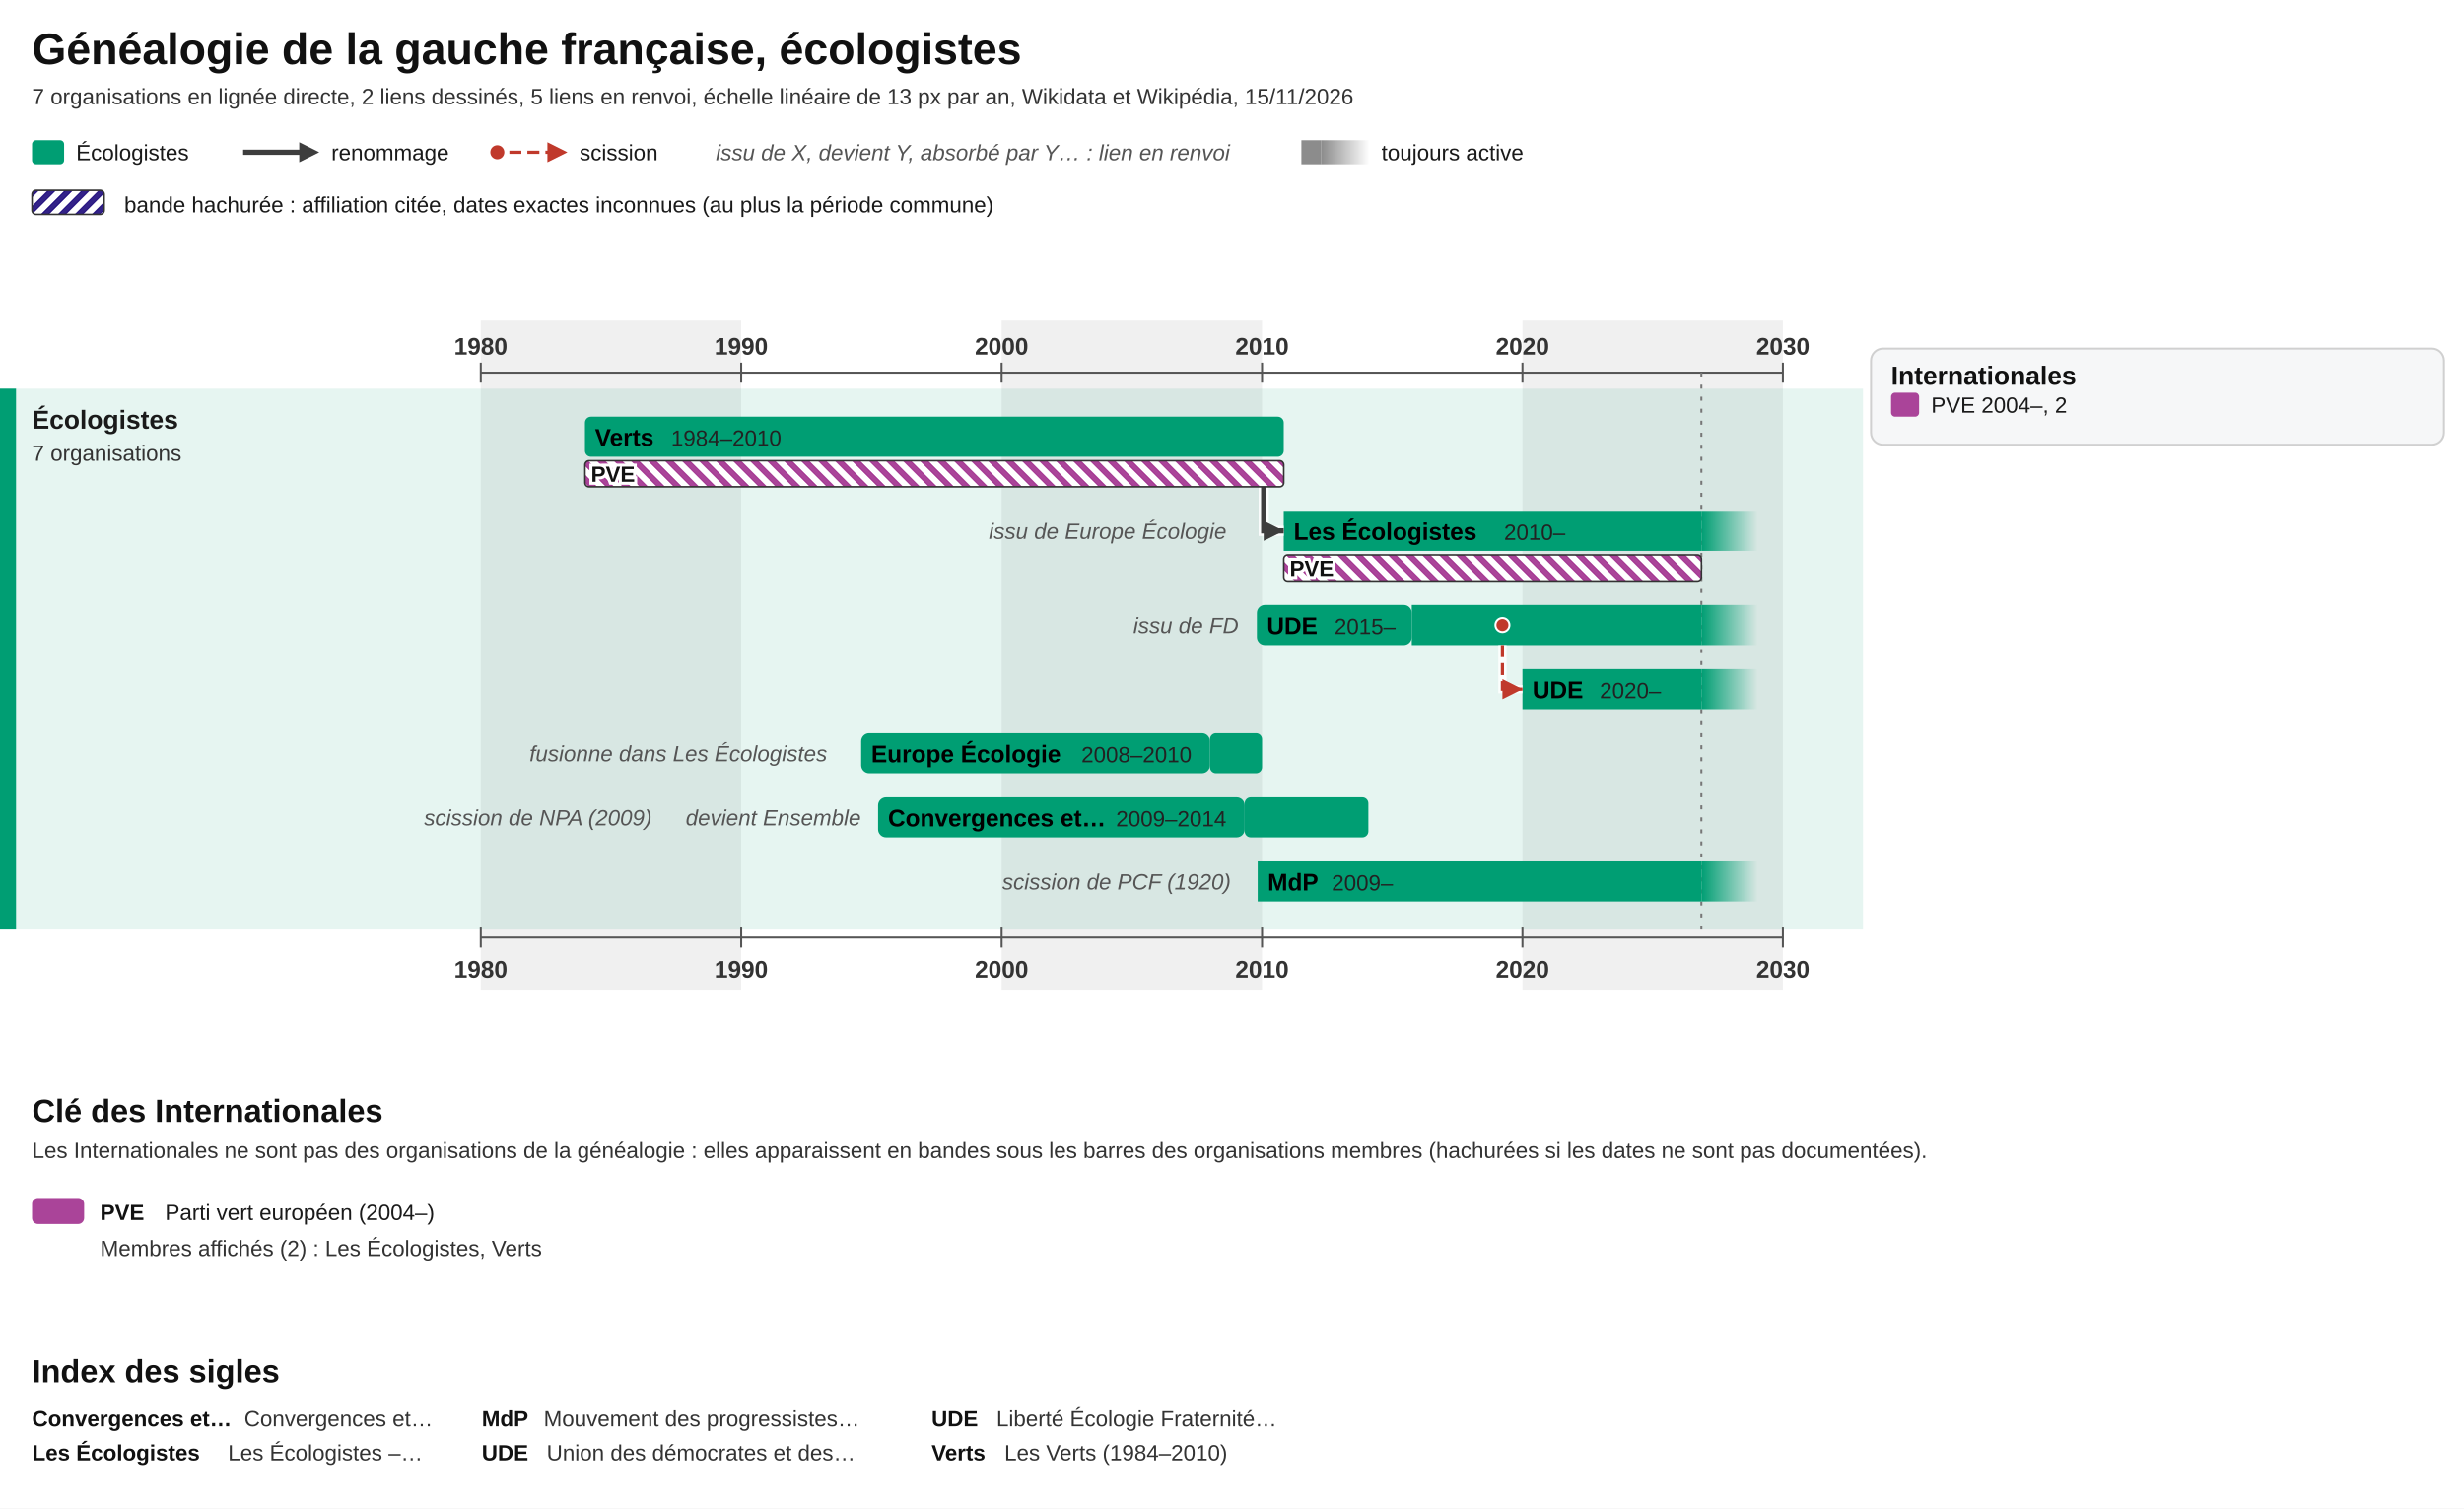
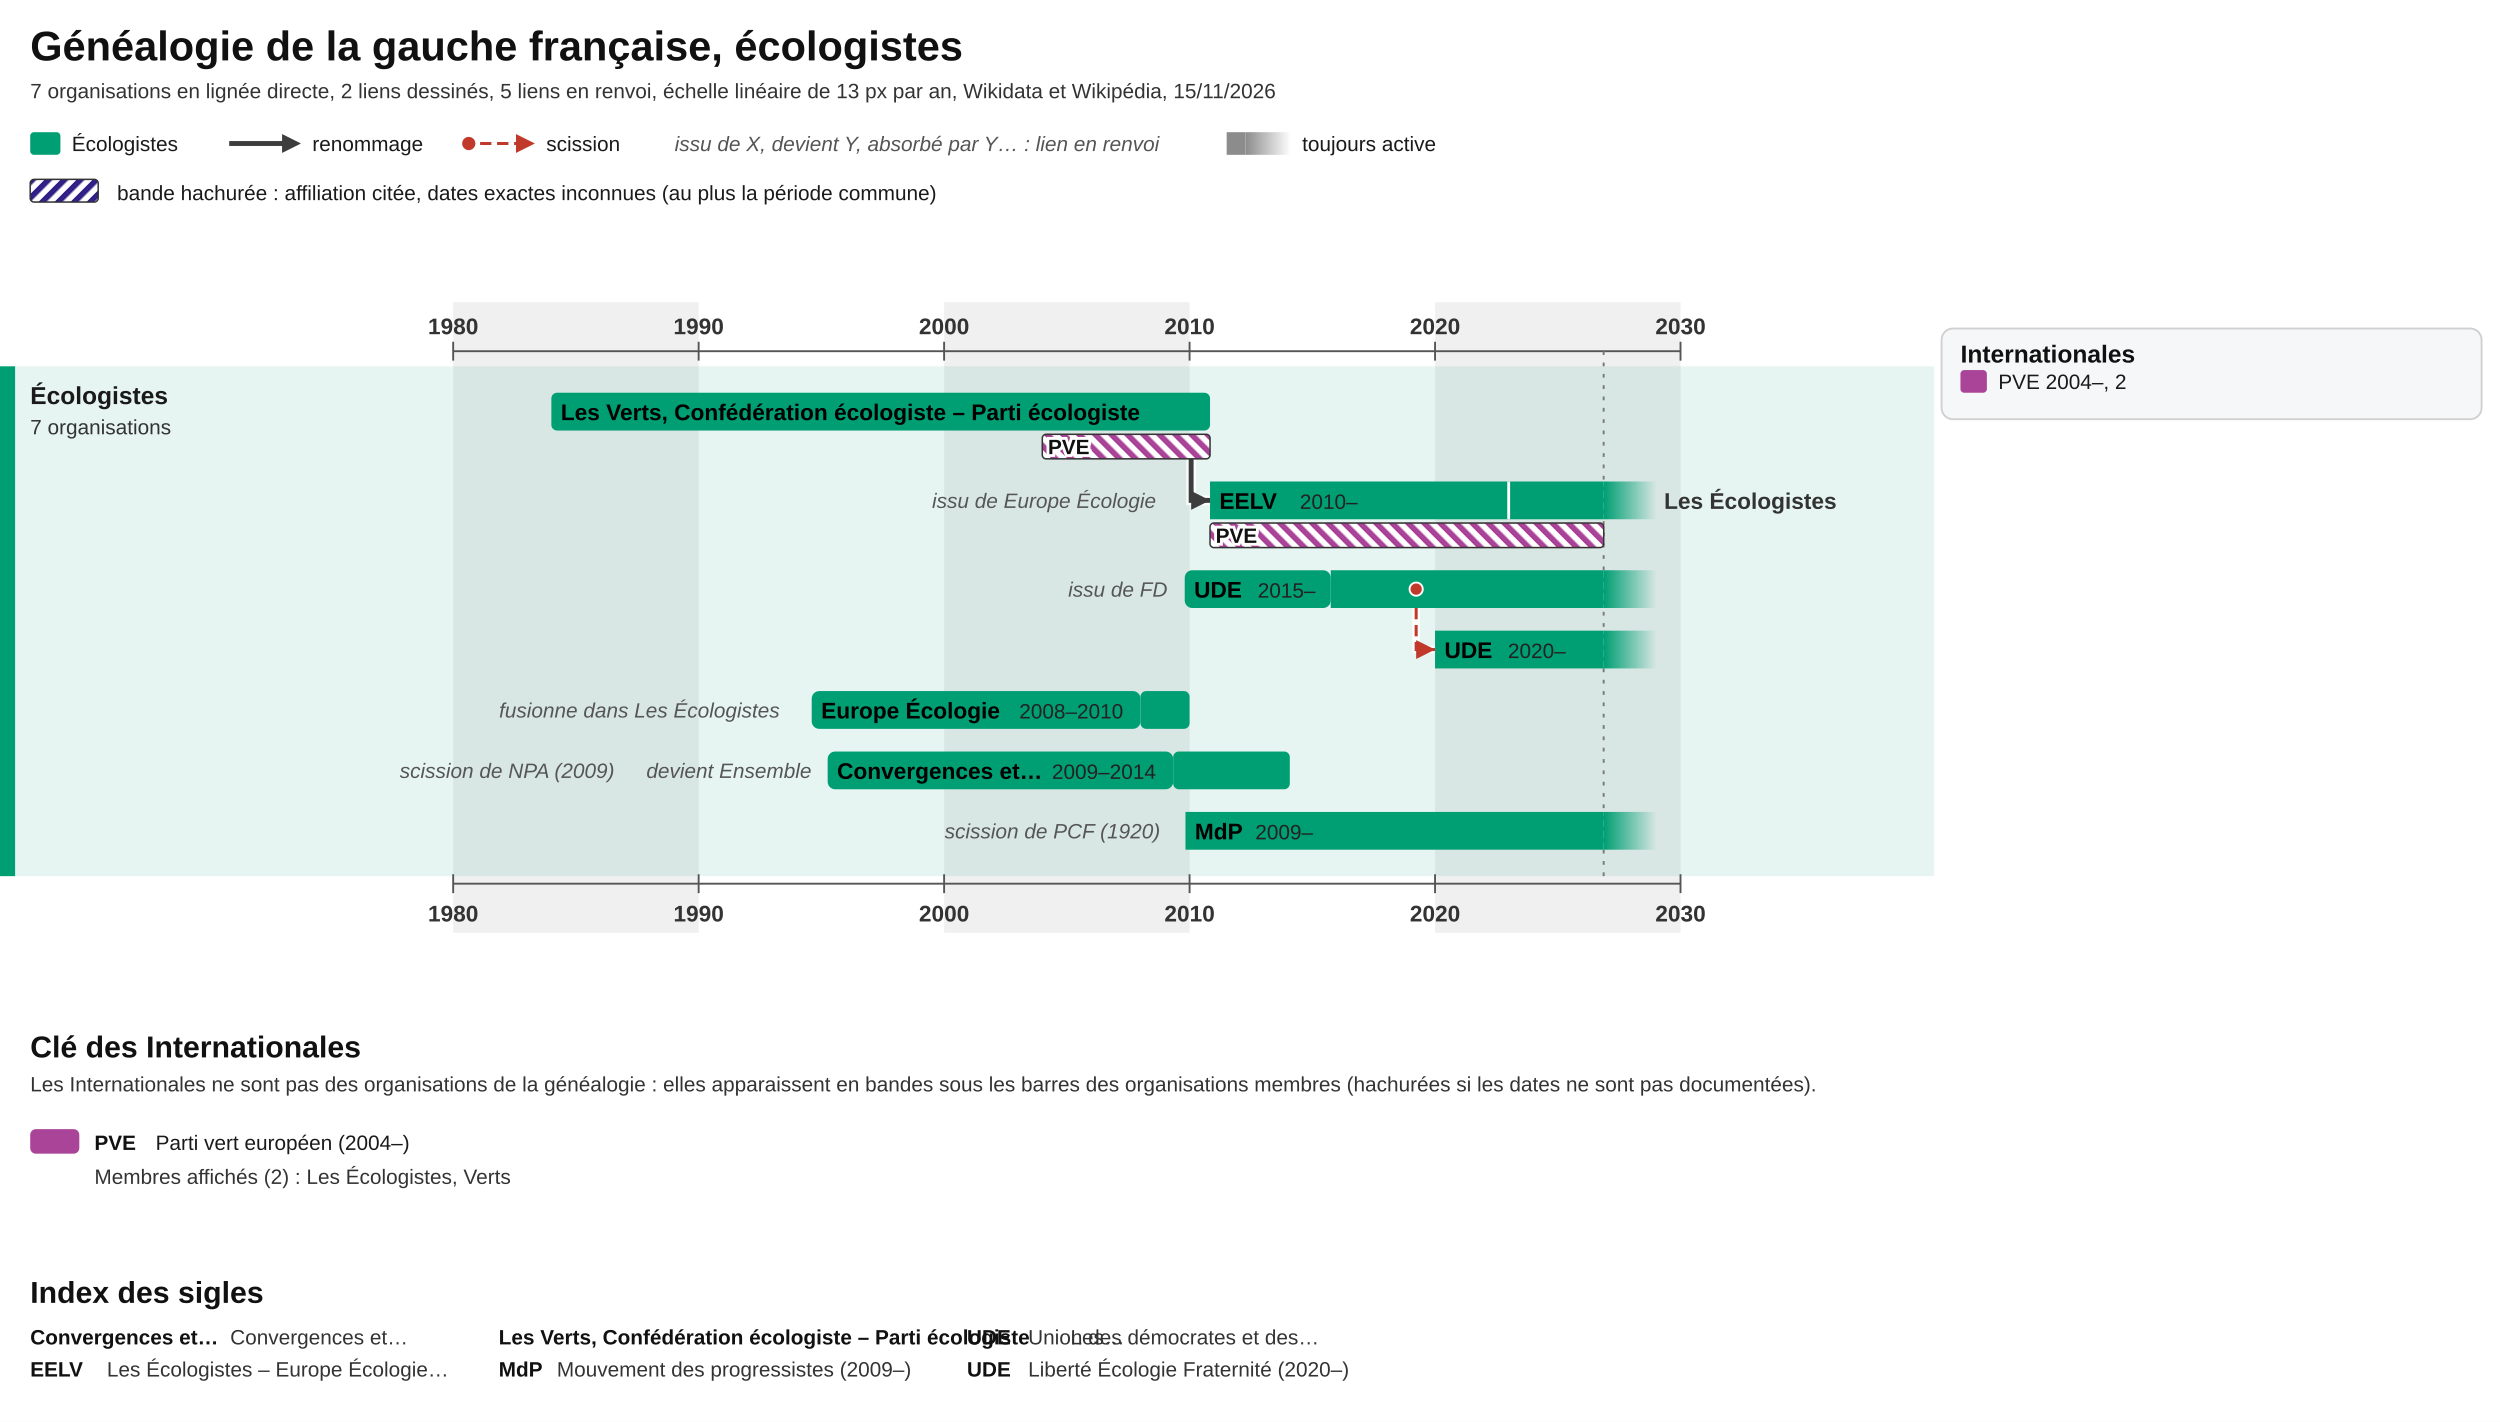
- <svg xmlns="http://www.w3.org/2000/svg" id="arbre" width="1230" height="753" viewBox="0 0 1230 753" data-x0="240" data-t0="1980" data-ppa="13.0" data-aujourdhui="2026.8717" data-min-w="6" data-seuil-annees="40" data-seuil-voies="2" data-seuil-rangs="6" data-cassure="" data-cassure-px="44" data-degrade="28" data-n-barres="7" data-vue-famille="oui" font-family="Arial, Helvetica, sans-serif">
+ <svg xmlns="http://www.w3.org/2000/svg" id="arbre" width="1324" height="753" viewBox="0 0 1324 753" data-x0="240" data-t0="1980" data-ppa="13.0" data-aujourdhui="2026.8717" data-min-w="6" data-seuil-annees="40" data-seuil-voies="2" data-seuil-rangs="6" data-cassure="" data-cassure-px="44" data-degrade="28" data-n-barres="7" data-vue-famille="oui" font-family="Arial, Helvetica, sans-serif">
  <defs>
+     <linearGradient id="g-8C8C8C">
+       <stop offset="0" stop-color="#8C8C8C" />
+       <stop offset="1" stop-color="#8C8C8C" stop-opacity="0" />
+     </linearGradient>
    <linearGradient id="g-009E73">
      <stop offset="0" stop-color="#009E73" />
      <stop offset="1" stop-color="#009E73" stop-opacity="0" />
-     </linearGradient>
-     <linearGradient id="g-8C8C8C">
-       <stop offset="0" stop-color="#8C8C8C" />
-       <stop offset="1" stop-color="#8C8C8C" stop-opacity="0" />
    </linearGradient>
    <pattern id="h-332288" width="6" height="6" patternUnits="userSpaceOnUse" patternTransform="rotate(45)">
      <rect width="6" height="6" fill="#FFFFFF" />
      <rect width="3" height="6" fill="#332288" />
    </pattern>
    <pattern id="h-AA4499-m" width="6" height="6" patternUnits="userSpaceOnUse" patternTransform="rotate(-45)">
      <rect width="6" height="6" fill="#FFFFFF" />
      <rect width="3" height="6" fill="#AA4499" />
    </pattern>
  </defs>
-   <rect width="1230" height="753" fill="#FFFFFF" />
+   <rect width="1324" height="753" fill="#FFFFFF" />
  <g class="voie" data-voie="0" data-cle="écologistes">
-     <rect class="fond-voie" x="0" y="194.0" width="930.0" height="270.0" fill="#E6F5F1" />
+     <rect class="fond-voie" x="0" y="194.0" width="1024.3" height="270.0" fill="#E6F5F1" />
    <rect class="bord-voie" x="0" y="194.0" width="8" height="270.0" fill="#009E73" />
    <text x="16.0" y="214.0" font-size="13" font-family="Arial, Helvetica, sans-serif" font-weight="bold" fill="#1A1A1A" text-anchor="start" class="voie-t">Écologistes</text>
    <text x="16.0" y="230.0" font-size="11" font-family="Arial, Helvetica, sans-serif" fill="#333333" text-anchor="start" class="voie-t">7 organisations</text>
  </g>
  <rect class="bande-decennie" x="240.0" y="160.0" width="130.0" height="334.0" fill="#000000" fill-opacity="0.06" />
  <rect class="bande-decennie" x="500.0" y="160.0" width="130.0" height="334.0" fill="#000000" fill-opacity="0.06" />
  <rect class="bande-decennie" x="760.0" y="160.0" width="130.0" height="334.0" fill="#000000" fill-opacity="0.06" />
  <g class="axe-haut">
    <line x1="240.0" x2="890.0" y1="186.0" y2="186.0" stroke="#555555" />
    <line x1="240.0" x2="240.0" y1="181.0" y2="191.0" stroke="#555555" />
    <text x="240.0" y="177.0" font-size="12" font-family="Arial, Helvetica, sans-serif" font-weight="bold" fill="#333333" text-anchor="middle" class="axe-t">1980</text>
    <line x1="370.0" x2="370.0" y1="181.0" y2="191.0" stroke="#555555" />
    <text x="370.0" y="177.0" font-size="12" font-family="Arial, Helvetica, sans-serif" font-weight="bold" fill="#333333" text-anchor="middle" class="axe-t">1990</text>
    <line x1="500.0" x2="500.0" y1="181.0" y2="191.0" stroke="#555555" />
    <text x="500.0" y="177.0" font-size="12" font-family="Arial, Helvetica, sans-serif" font-weight="bold" fill="#333333" text-anchor="middle" class="axe-t">2000</text>
    <line x1="630.0" x2="630.0" y1="181.0" y2="191.0" stroke="#555555" />
    <text x="630.0" y="177.0" font-size="12" font-family="Arial, Helvetica, sans-serif" font-weight="bold" fill="#333333" text-anchor="middle" class="axe-t">2010</text>
    <line x1="760.0" x2="760.0" y1="181.0" y2="191.0" stroke="#555555" />
    <text x="760.0" y="177.0" font-size="12" font-family="Arial, Helvetica, sans-serif" font-weight="bold" fill="#333333" text-anchor="middle" class="axe-t">2020</text>
    <line x1="890.0" x2="890.0" y1="181.0" y2="191.0" stroke="#555555" />
    <text x="890.0" y="177.0" font-size="12" font-family="Arial, Helvetica, sans-serif" font-weight="bold" fill="#333333" text-anchor="middle" class="axe-t">2030</text>
  </g>
  <g class="axe-bas">
    <line x1="240.0" x2="890.0" y1="468.0" y2="468.0" stroke="#555555" />
    <line x1="240.0" x2="240.0" y1="463.0" y2="473.0" stroke="#555555" />
    <text x="240.0" y="488.0" font-size="12" font-family="Arial, Helvetica, sans-serif" font-weight="bold" fill="#333333" text-anchor="middle" class="axe-t">1980</text>
    <line x1="370.0" x2="370.0" y1="463.0" y2="473.0" stroke="#555555" />
    <text x="370.0" y="488.0" font-size="12" font-family="Arial, Helvetica, sans-serif" font-weight="bold" fill="#333333" text-anchor="middle" class="axe-t">1990</text>
    <line x1="500.0" x2="500.0" y1="463.0" y2="473.0" stroke="#555555" />
    <text x="500.0" y="488.0" font-size="12" font-family="Arial, Helvetica, sans-serif" font-weight="bold" fill="#333333" text-anchor="middle" class="axe-t">2000</text>
    <line x1="630.0" x2="630.0" y1="463.0" y2="473.0" stroke="#555555" />
    <text x="630.0" y="488.0" font-size="12" font-family="Arial, Helvetica, sans-serif" font-weight="bold" fill="#333333" text-anchor="middle" class="axe-t">2010</text>
    <line x1="760.0" x2="760.0" y1="463.0" y2="473.0" stroke="#555555" />
    <text x="760.0" y="488.0" font-size="12" font-family="Arial, Helvetica, sans-serif" font-weight="bold" fill="#333333" text-anchor="middle" class="axe-t">2020</text>
    <line x1="890.0" x2="890.0" y1="463.0" y2="473.0" stroke="#555555" />
    <text x="890.0" y="488.0" font-size="12" font-family="Arial, Helvetica, sans-serif" font-weight="bold" fill="#333333" text-anchor="middle" class="axe-t">2030</text>
  </g>
  <line x1="849.3" x2="849.3" y1="186.0" y2="468.0" stroke="#777777" stroke-dasharray="2 4" />
  <g class="contenu-voie" data-voie="0">
    <g class="org" data-id="Q743390" data-intl="Q950179" data-recherche="verts les verts">
      <rect class="barre" data-id="Q743390" data-debut="1984.0000" data-fin="2010.8333" data-statut="fin_connue" data-majeure="oui" x="292.00" y="208.00" width="348.83" height="20" rx="3" fill="#009E73" />
    </g>
    <g class="org" data-id="Q613786" data-intl="Q950179" data-recherche="les ecologistes les ecologistes – europe ecologie les verts">
      <rect class="barre" data-id="Q613786" data-debut="2010.8333" data-fin="actif" data-statut="actif_valide" data-majeure="oui" x="640.83" y="255.00" width="208.50" height="20" rx="0" fill="#009E73" />
      <rect class="fin-ouverte" x="849.33" y="255.00" width="28.00" height="20" fill="url(#g-009E73)" />
    </g>
    <g class="org" data-id="Q21055512" data-intl="" data-recherche="ude (2015) union des democrates et des ecologistes">
      <rect class="barre" data-id="Q21055512" data-debut="2015.7500" data-fin="actif" data-statut="actif_valide" data-majeure="oui" x="704.75" y="302.00" width="144.58" height="20" rx="0" fill="#009E73" />
      <rect class="fin-ouverte" x="849.33" y="302.00" width="28.00" height="20" fill="url(#g-009E73)" />
    </g>
    <g class="org" data-id="Q86998495" data-intl="" data-recherche="ude (2020) liberte ecologie fraternite">
      <rect class="barre" data-id="Q86998495" data-debut="2020.0000" data-fin="actif" data-statut="actif_valide" data-majeure="oui" x="760.00" y="334.00" width="89.33" height="20" rx="0" fill="#009E73" />
      <rect class="fin-ouverte" x="849.33" y="334.00" width="28.00" height="20" fill="url(#g-009E73)" />
    </g>
    <g class="org" data-id="Q557045" data-intl="" data-recherche="europe ecologie europe ecologie">
      <rect class="barre" data-id="Q557045" data-debut="2008.0000" data-fin="2010.0000" data-statut="fin_connue" data-majeure="" x="604.00" y="366.00" width="26.00" height="20" rx="3" fill="#009E73" />
    </g>
    <g class="org" data-id="Q2996386" data-intl="" data-recherche="convergences et… convergences et alternative">
      <rect class="barre" data-id="Q2996386" data-debut="2009.3333" data-fin="2014.0833" data-statut="fin_connue" data-majeure="" x="621.33" y="398.00" width="61.75" height="20" rx="3" fill="#009E73" />
    </g>
    <g class="org" data-id="Q3326849" data-intl="" data-recherche="mdp mouvement des progressistes">
      <rect class="barre" data-id="Q3326849" data-debut="2009.8333" data-fin="actif" data-statut="actif_valide" data-majeure="oui" x="627.83" y="430.00" width="221.50" height="20" rx="0" fill="#009E73" />
      <rect class="fin-ouverte" x="849.33" y="430.00" width="28.00" height="20" fill="url(#g-009E73)" />
    </g>
  </g>
  <g class="liens">
    <g class="lien" data-a="Q743390" data-b="Q613786" data-rel="renommage" data-annees="0.77" data-voies="0" data-rangs="1" data-majeur="" data-va="0" data-vb="0">
      <path class="halo geo" d="M630.83 243.00 L630.83 265.00 L640.83 265.00" data-geo="[[630.83, 243.0, 0], [630.83, 265.0, 0], [640.83, 265.0, 0]]" fill="none" stroke="#FFFFFF" stroke-width="5.1" stroke-opacity="0.85" />
      <path class="trait geo" d="M630.83 243.00 L630.83 265.00 L640.83 265.00" data-geo="[[630.83, 243.0, 0], [630.83, 265.0, 0], [640.83, 265.0, 0]]" fill="none" stroke="#3D3D3D" stroke-width="2.6" />
      <polygon class="fleche geo" data-geo="[[640.83, 265.0, 0], [630.83, 260.0, 0], [630.83, 270.0, 0]]" points="640.83,265.00 630.83,260.00 630.83,270.00" fill="#3D3D3D" />
    </g>
    <g class="lien" data-a="Q21055512" data-b="Q86998495" data-rel="scission" data-annees="0.77" data-voies="0" data-rangs="1" data-majeur="" data-va="0" data-vb="0">
      <path class="halo geo" d="M750.00 322.00 L750.00 344.00 L760.00 344.00" data-geo="[[750.0, 322.0, 0], [750.0, 344.0, 0], [760.0, 344.0, 0]]" fill="none" stroke="#FFFFFF" stroke-width="4.1" stroke-opacity="0.85" />
      <path class="trait geo" d="M750.00 322.00 L750.00 344.00 L760.00 344.00" data-geo="[[750.0, 322.0, 0], [750.0, 344.0, 0], [760.0, 344.0, 0]]" fill="none" stroke="#C0392B" stroke-width="1.6" stroke-dasharray="6 3" />
      <polygon class="fleche geo" data-geo="[[760.0, 344.0, 0], [750.0, 339.0, 0], [750.0, 349.0, 0]]" points="760.00,344.00 750.00,339.00 750.00,349.00" fill="#C0392B" />
      <circle class="marque-scission geo-c" cx="750.00" cy="312.00" r="3.5" fill="#C0392B" stroke="#FFFFFF" stroke-width="1" data-voie="0" />
    </g>
  </g>
  <g class="contenu-voie" data-voie="0">
    <g class="org org-haut" data-id="Q743390" data-intl="Q950179" data-recherche="verts les verts">
      <g class="bande" data-intl="Q950179" data-parti="Q743390" data-certitude="a_documenter">
-         <rect class="bande-r" x="292.00" y="230.00" width="348.83" height="13" rx="2" fill="url(#h-AA4499-m)" stroke="#333333" stroke-width="0.8" data-bbox="292.00,230.00,348.83,13" />
-         <text x="295.0" y="240.5" font-size="11" font-family="Arial, Helvetica, sans-serif" font-weight="bold" fill="#111111" text-anchor="start" class="bande-t" data-bbox="295.00,231.00,26.42,12" stroke="#FFFFFF" stroke-width="3" paint-order="stroke">PVE</text>
+         <rect class="bande-r" x="552.00" y="230.00" width="88.83" height="13" rx="2" fill="url(#h-AA4499-m)" stroke="#333333" stroke-width="0.8" data-bbox="552.00,230.00,88.83,13" />
+         <text x="555.0" y="240.5" font-size="11" font-family="Arial, Helvetica, sans-serif" font-weight="bold" fill="#111111" text-anchor="start" class="bande-t" data-bbox="555.00,231.00,26.42,12" stroke="#FFFFFF" stroke-width="3" paint-order="stroke">PVE</text>
      </g>
      <rect class="tag" data-id="Q743390" data-dedans="oui" x="292.00" y="208.00" width="348.83" height="20" fill="none" data-bbox="292.00,208.00,348.83,20" />
-       <text x="297.0" y="222.5" font-size="12" font-family="Arial, Helvetica, sans-serif" font-weight="bold" fill="#000000" text-anchor="start" class="tag-t" data-org="Q743390" data-bbox="297.00,211.50,32.96,13">Verts</text>
-       <text x="335.0" y="222.5" font-size="11" font-family="Arial, Helvetica, sans-serif" fill="#222222" text-anchor="start" class="tag-t" data-org="Q743390" data-bbox="334.96,212.50,59.20,12">1984–2010</text>
+       <text x="297.0" y="222.5" font-size="12" font-family="Arial, Helvetica, sans-serif" font-weight="bold" fill="#000000" text-anchor="start" class="tag-t" data-org="Q743390" data-bbox="297.00,211.50,323.60,13">Les Verts, Confédération écologiste – Parti écologiste</text>
    </g>
    <g class="org org-haut" data-id="Q613786" data-intl="Q950179" data-recherche="les ecologistes les ecologistes – europe ecologie les verts">
      <g class="bande" data-intl="Q950179" data-parti="Q613786" data-certitude="a_documenter">
        <rect class="bande-r" x="640.83" y="277.00" width="208.50" height="13" rx="2" fill="url(#h-AA4499-m)" stroke="#333333" stroke-width="0.8" data-bbox="640.83,277.00,208.50,13" />
        <text x="643.8" y="287.5" font-size="11" font-family="Arial, Helvetica, sans-serif" font-weight="bold" fill="#111111" text-anchor="start" class="bande-t" data-bbox="643.83,278.00,26.42,12" stroke="#FFFFFF" stroke-width="3" paint-order="stroke">PVE</text>
      </g>
      <rect class="tag" data-id="Q613786" data-dedans="oui" x="640.83" y="255.00" width="208.50" height="20" fill="none" data-bbox="640.83,255.00,208.50,20" />
-       <text x="645.8" y="269.5" font-size="12" font-family="Arial, Helvetica, sans-serif" font-weight="bold" fill="#000000" text-anchor="start" class="tag-t" data-org="Q613786" data-bbox="645.83,258.50,99.92,13">Les Écologistes</text>
-       <text x="750.8" y="269.5" font-size="11" font-family="Arial, Helvetica, sans-serif" fill="#222222" text-anchor="start" class="tag-t" data-org="Q613786" data-bbox="750.75,259.50,33.68,12">2010–</text>
+       <text x="645.8" y="269.5" font-size="12" font-family="Arial, Helvetica, sans-serif" font-weight="bold" fill="#000000" text-anchor="start" class="tag-t" data-org="Q613786" data-bbox="645.83,258.50,37.52,13">EELV</text>
+       <text x="688.4" y="269.5" font-size="11" font-family="Arial, Helvetica, sans-serif" fill="#222222" text-anchor="start" class="tag-t" data-org="Q613786" data-bbox="688.35,259.50,33.68,12">2010–</text>
+       <line class="nom-trait" x1="799.00" x2="799.00" y1="255.00" y2="275.00" stroke="#FFFFFF" stroke-width="1.5" />
+       <text x="881.3" y="269.5" font-size="12" font-family="Arial, Helvetica, sans-serif" font-weight="bold" fill="#333333" text-anchor="start" class="nom-t" data-org="Q613786" data-apres="oui" data-bbox="881.33,258.50,99.92,13">Les Écologistes</text>
      <text x="493.6" y="269.0" font-size="11" font-family="Arial, Helvetica, sans-serif" font-style="italic" fill="#555555" class="renvoi" data-org="Q613786" data-a="Q557045" data-b="Q613786" data-bbox="493.55,258.00,128.28,13">issu de Europe Écologie</text>
    </g>
    <g class="org org-haut" data-id="Q21055512" data-intl="" data-recherche="ude (2015) union des democrates et des ecologistes">
      <rect class="tag-fond" x="627.43" y="302.00" width="77.32" height="20" rx="4" fill="#009E73" />
      <rect class="tag" data-id="Q21055512" data-dedans="" x="627.43" y="302.00" width="77.32" height="20" fill="none" data-bbox="627.43,302.00,77.32,20" />
      <text x="632.4" y="316.5" font-size="12" font-family="Arial, Helvetica, sans-serif" font-weight="bold" fill="#000000" text-anchor="start" class="tag-t" data-org="Q21055512" data-bbox="632.43,305.50,28.64,13">UDE</text>
      <text x="666.1" y="316.5" font-size="11" font-family="Arial, Helvetica, sans-serif" fill="#222222" text-anchor="start" class="tag-t" data-org="Q21055512" data-bbox="666.07,306.50,33.68,12">2015–</text>
      <text x="565.7" y="316.0" font-size="11" font-family="Arial, Helvetica, sans-serif" font-style="italic" fill="#555555" class="renvoi" data-org="Q21055512" data-a="Q18744486" data-b="Q21055512" data-bbox="565.67,305.00,58.76,13">issu de FD</text>
    </g>
    <g class="org org-haut" data-id="Q86998495" data-intl="" data-recherche="ude (2020) liberte ecologie fraternite">
      <rect class="tag" data-id="Q86998495" data-dedans="oui" x="760.00" y="334.00" width="89.33" height="20" fill="none" data-bbox="760.00,334.00,89.33,20" />
      <text x="765.0" y="348.5" font-size="12" font-family="Arial, Helvetica, sans-serif" font-weight="bold" fill="#000000" text-anchor="start" class="tag-t" data-org="Q86998495" data-bbox="765.00,337.50,28.64,13">UDE</text>
      <text x="798.6" y="348.5" font-size="11" font-family="Arial, Helvetica, sans-serif" fill="#222222" text-anchor="start" class="tag-t" data-org="Q86998495" data-bbox="798.64,338.50,33.68,12">2020–</text>
    </g>
    <g class="org org-haut" data-id="Q557045" data-intl="" data-recherche="europe ecologie europe ecologie">
      <rect class="tag-fond" x="429.88" y="366.00" width="174.12" height="20" rx="4" fill="#009E73" />
      <rect class="tag" data-id="Q557045" data-dedans="" x="429.88" y="366.00" width="174.12" height="20" fill="none" data-bbox="429.88,366.00,174.12,20" />
      <text x="434.9" y="380.5" font-size="12" font-family="Arial, Helvetica, sans-serif" font-weight="bold" fill="#000000" text-anchor="start" class="tag-t" data-org="Q557045" data-bbox="434.88,369.50,99.92,13">Europe Écologie</text>
      <text x="539.8" y="380.5" font-size="11" font-family="Arial, Helvetica, sans-serif" fill="#222222" text-anchor="start" class="tag-t" data-org="Q557045" data-bbox="539.80,370.50,59.20,12">2008–2010</text>
      <text x="264.3" y="380.0" font-size="11" font-family="Arial, Helvetica, sans-serif" font-style="italic" fill="#555555" class="renvoi" data-org="Q557045" data-a="Q557045" data-b="Q613786" data-bbox="264.28,369.00,162.60,13">fusionne dans Les Écologistes</text>
    </g>
    <g class="org org-haut" data-id="Q2996386" data-intl="" data-recherche="convergences et… convergences et alternative">
      <rect class="tag-fond" x="438.33" y="398.00" width="183.00" height="20" rx="4" fill="#009E73" />
      <rect class="tag" data-id="Q2996386" data-dedans="" x="438.33" y="398.00" width="183.00" height="20" fill="none" data-bbox="438.33,398.00,183.00,20" />
      <text x="443.3" y="412.5" font-size="12" font-family="Arial, Helvetica, sans-serif" font-weight="bold" fill="#000000" text-anchor="start" class="tag-t" data-org="Q2996386" data-bbox="443.33,401.50,108.80,13">Convergences et…</text>
      <text x="557.1" y="412.5" font-size="11" font-family="Arial, Helvetica, sans-serif" fill="#222222" text-anchor="start" class="tag-t" data-org="Q2996386" data-bbox="557.13,402.50,59.20,12">2009–2014</text>
      <text x="211.7" y="412.0" font-size="11" font-family="Arial, Helvetica, sans-serif" font-style="italic" fill="#555555" class="renvoi" data-org="Q2996386" data-a="Q1045425" data-b="Q2996386" data-bbox="211.71,401.00,124.54,13">scission de NPA (2009)</text>
      <text x="342.3" y="412.0" font-size="11" font-family="Arial, Helvetica, sans-serif" font-style="italic" fill="#555555" class="renvoi" data-org="Q2996386" data-a="Q2996386" data-b="Q15985232" data-bbox="342.25,401.00,93.08,13">devient Ensemble</text>
    </g>
    <g class="org org-haut" data-id="Q3326849" data-intl="" data-recherche="mdp mouvement des progressistes">
      <rect class="tag" data-id="Q3326849" data-dedans="oui" x="627.83" y="430.00" width="221.50" height="20" fill="none" data-bbox="627.83,430.00,221.50,20" />
      <text x="632.8" y="444.5" font-size="12" font-family="Arial, Helvetica, sans-serif" font-weight="bold" fill="#000000" text-anchor="start" class="tag-t" data-org="Q3326849" data-bbox="632.83,433.50,26.96,13">MdP</text>
      <text x="664.8" y="444.5" font-size="11" font-family="Arial, Helvetica, sans-serif" fill="#222222" text-anchor="start" class="tag-t" data-org="Q3326849" data-bbox="664.79,434.50,33.68,12">2009–</text>
      <text x="500.3" y="444.0" font-size="11" font-family="Arial, Helvetica, sans-serif" font-style="italic" fill="#555555" class="renvoi" data-org="Q3326849" data-a="Q192821" data-b="Q3326849" data-bbox="500.29,433.00,124.54,13">scission de PCF (1920)</text>
    </g>
  </g>
  <g class="cle-compacte">
-     <rect x="934.0" y="174" width="286" height="48" rx="6" fill="#F6F7F8" stroke="#D0D0D0" />
-     <text x="944.0" y="192.0" font-size="13" font-family="Arial, Helvetica, sans-serif" font-weight="bold" fill="#111111" text-anchor="start" class="cle-t">Internationales</text>
-     <rect x="944.0" y="196" width="14" height="12" rx="2" fill="#AA4499" />
-     <text x="964.0" y="206.0" font-size="11" font-family="Arial, Helvetica, sans-serif" fill="#1A1A1A" text-anchor="start" class="cle-t">PVE  2004–, 2</text>
+     <rect x="1028.252" y="174" width="286" height="48" rx="6" fill="#F6F7F8" stroke="#D0D0D0" />
+     <text x="1038.3" y="192.0" font-size="13" font-family="Arial, Helvetica, sans-serif" font-weight="bold" fill="#111111" text-anchor="start" class="cle-t">Internationales</text>
+     <rect x="1038.252" y="196" width="14" height="12" rx="2" fill="#AA4499" />
+     <text x="1058.3" y="206.0" font-size="11" font-family="Arial, Helvetica, sans-serif" fill="#1A1A1A" text-anchor="start" class="cle-t">PVE  2004–, 2</text>
  </g>
  <g class="legende">
    <text x="16.0" y="32.0" font-size="22" font-family="Arial, Helvetica, sans-serif" font-weight="bold" fill="#111111" text-anchor="start" class="legende-t">Généalogie de la gauche française, écologistes</text>
    <text x="16.0" y="52.0" font-size="11" font-family="Arial, Helvetica, sans-serif" fill="#333333" text-anchor="start" class="legende-t">7 organisations en lignée directe, 2 liens dessinés, 5 liens en renvoi, échelle linéaire de 13 px par an, Wikidata et Wikipédia, 15/11/2026</text>
    <rect x="16" y="70" width="16" height="12" rx="2" fill="#009E73" />
    <text x="38.0" y="80.0" font-size="11" font-family="Arial, Helvetica, sans-serif" fill="#1A1A1A" text-anchor="start" class="legende-t">Écologistes</text>
    <path d="M121.38 76 H151.38" stroke="#3D3D3D" stroke-width="2.6" fill="none" />
    <polygon points="159.38,76 149.38,71 149.38,81" fill="#3D3D3D" />
    <text x="165.4" y="80.0" font-size="11" font-family="Arial, Helvetica, sans-serif" fill="#1A1A1A" text-anchor="start" class="legende-t">renommage</text>
    <path d="M245.26 76 H275.26" stroke="#C0392B" stroke-width="1.6" stroke-dasharray="6 3" fill="none" />
    <polygon points="283.26,76 273.26,71 273.26,81" fill="#C0392B" />
    <circle cx="248.26" cy="76" r="3.5" fill="#C0392B" />
    <text x="289.3" y="80.0" font-size="11" font-family="Arial, Helvetica, sans-serif" fill="#1A1A1A" text-anchor="start" class="legende-t">scission</text>
    <text x="357.3" y="80.0" font-size="11" font-family="Arial, Helvetica, sans-serif" font-style="italic" fill="#555555" text-anchor="start" class="legende-t">issu de X, devient Y, absorbé par Y… : lien en renvoi</text>
    <rect x="649.64" y="70" width="10" height="12" fill="#8C8C8C" />
    <rect x="659.64" y="70" width="24" height="12" fill="url(#g-8C8C8C)" />
    <text x="689.6" y="80.0" font-size="11" font-family="Arial, Helvetica, sans-serif" fill="#1A1A1A" text-anchor="start" class="legende-t">toujours active</text>
    <rect x="16" y="95" width="36" height="12" rx="2" fill="url(#h-332288)" stroke="#333333" stroke-width="0.8" />
    <text x="62.0" y="106.0" font-size="11" font-family="Arial, Helvetica, sans-serif" fill="#1A1A1A" text-anchor="start" class="legende-t">bande hachurée : affiliation citée, dates exactes inconnues (au plus la période commune)</text>
  </g>
  <g class="cle-internationales" transform="translate(0,530)">
    <text x="16.0" y="30.0" font-size="16" font-family="Arial, Helvetica, sans-serif" font-weight="bold" fill="#111111" text-anchor="start" class="cle-t">Clé des Internationales</text>
    <text x="16.0" y="48.0" font-size="11" font-family="Arial, Helvetica, sans-serif" fill="#333333" text-anchor="start" class="cle-t">Les Internationales ne sont pas des organisations de la généalogie : elles apparaissent en bandes sous les barres des organisations membres (hachurées si les dates ne sont pas documentées).</text>
    <g class="entree-cle" data-intl="Q950179">
      <rect x="16" y="68" width="26" height="13" rx="3" fill="#AA4499" />
      <text x="50.0" y="79.0" font-size="11" font-family="Arial, Helvetica, sans-serif" font-weight="bold" fill="#111111" text-anchor="start" class="cle-t">PVE</text>
      <text x="82.4" y="79.0" font-size="11" font-family="Arial, Helvetica, sans-serif" fill="#1A1A1A" text-anchor="start" class="cle-t">Parti vert européen (2004–)</text>
      <text x="50.0" y="97.0" font-size="11" font-family="Arial, Helvetica, sans-serif" fill="#333333" text-anchor="start" class="cle-t">Membres affichés (2) : Les Écologistes, Verts</text>
    </g>
  </g>
  <g class="index-sigles" transform="translate(0,660)">
    <text x="16.0" y="30.0" font-size="16" font-family="Arial, Helvetica, sans-serif" font-weight="bold" fill="#111111" text-anchor="start" class="cle-t">Index des sigles</text>
    <text x="16.0" y="52.0" font-size="11" font-family="Arial, Helvetica, sans-serif" font-weight="bold" fill="#111111" text-anchor="start" class="cle-t">Convergences et…</text>
    <text x="121.9" y="52.0" font-size="11" font-family="Arial, Helvetica, sans-serif" fill="#333333" text-anchor="start" class="cle-t">Convergences et…</text>
-     <text x="16.0" y="69.0" font-size="11" font-family="Arial, Helvetica, sans-serif" font-weight="bold" fill="#111111" text-anchor="start" class="cle-t">Les Écologistes</text>
-     <text x="113.8" y="69.0" font-size="11" font-family="Arial, Helvetica, sans-serif" fill="#333333" text-anchor="start" class="cle-t">Les Écologistes –…</text>
-     <text x="240.5" y="52.0" font-size="11" font-family="Arial, Helvetica, sans-serif" font-weight="bold" fill="#111111" text-anchor="start" class="cle-t">MdP</text>
-     <text x="271.4" y="52.0" font-size="11" font-family="Arial, Helvetica, sans-serif" fill="#333333" text-anchor="start" class="cle-t">Mouvement des progressistes…</text>
-     <text x="240.5" y="69.0" font-size="11" font-family="Arial, Helvetica, sans-serif" font-weight="bold" fill="#111111" text-anchor="start" class="cle-t">UDE</text>
-     <text x="272.9" y="69.0" font-size="11" font-family="Arial, Helvetica, sans-serif" fill="#333333" text-anchor="start" class="cle-t">Union des démocrates et des…</text>
-     <text x="465.0" y="52.0" font-size="11" font-family="Arial, Helvetica, sans-serif" font-weight="bold" fill="#111111" text-anchor="start" class="cle-t">UDE</text>
-     <text x="497.4" y="52.0" font-size="11" font-family="Arial, Helvetica, sans-serif" fill="#333333" text-anchor="start" class="cle-t">Liberté Écologie Fraternité…</text>
-     <text x="465.0" y="69.0" font-size="11" font-family="Arial, Helvetica, sans-serif" font-weight="bold" fill="#111111" text-anchor="start" class="cle-t">Verts</text>
-     <text x="501.4" y="69.0" font-size="11" font-family="Arial, Helvetica, sans-serif" fill="#333333" text-anchor="start" class="cle-t">Les Verts (1984–2010)</text>
+     <text x="16.0" y="69.0" font-size="11" font-family="Arial, Helvetica, sans-serif" font-weight="bold" fill="#111111" text-anchor="start" class="cle-t">EELV</text>
+     <text x="56.6" y="69.0" font-size="11" font-family="Arial, Helvetica, sans-serif" fill="#333333" text-anchor="start" class="cle-t">Les Écologistes – Europe Écologie…</text>
+     <text x="264.1" y="52.0" font-size="11" font-family="Arial, Helvetica, sans-serif" font-weight="bold" fill="#111111" text-anchor="start" class="cle-t">Les Verts, Confédération écologiste – Parti écologiste</text>
+     <text x="566.9" y="52.0" font-size="11" font-family="Arial, Helvetica, sans-serif" fill="#333333" text-anchor="start" class="cle-t">Les…</text>
+     <text x="264.1" y="69.0" font-size="11" font-family="Arial, Helvetica, sans-serif" font-weight="bold" fill="#111111" text-anchor="start" class="cle-t">MdP</text>
+     <text x="294.9" y="69.0" font-size="11" font-family="Arial, Helvetica, sans-serif" fill="#333333" text-anchor="start" class="cle-t">Mouvement des progressistes (2009–)</text>
+     <text x="512.1" y="52.0" font-size="11" font-family="Arial, Helvetica, sans-serif" font-weight="bold" fill="#111111" text-anchor="start" class="cle-t">UDE</text>
+     <text x="544.5" y="52.0" font-size="11" font-family="Arial, Helvetica, sans-serif" fill="#333333" text-anchor="start" class="cle-t">Union des démocrates et des…</text>
+     <text x="512.1" y="69.0" font-size="11" font-family="Arial, Helvetica, sans-serif" font-weight="bold" fill="#111111" text-anchor="start" class="cle-t">UDE</text>
+     <text x="544.5" y="69.0" font-size="11" font-family="Arial, Helvetica, sans-serif" fill="#333333" text-anchor="start" class="cle-t">Liberté Écologie Fraternité (2020–)</text>
  </g>
</svg>
